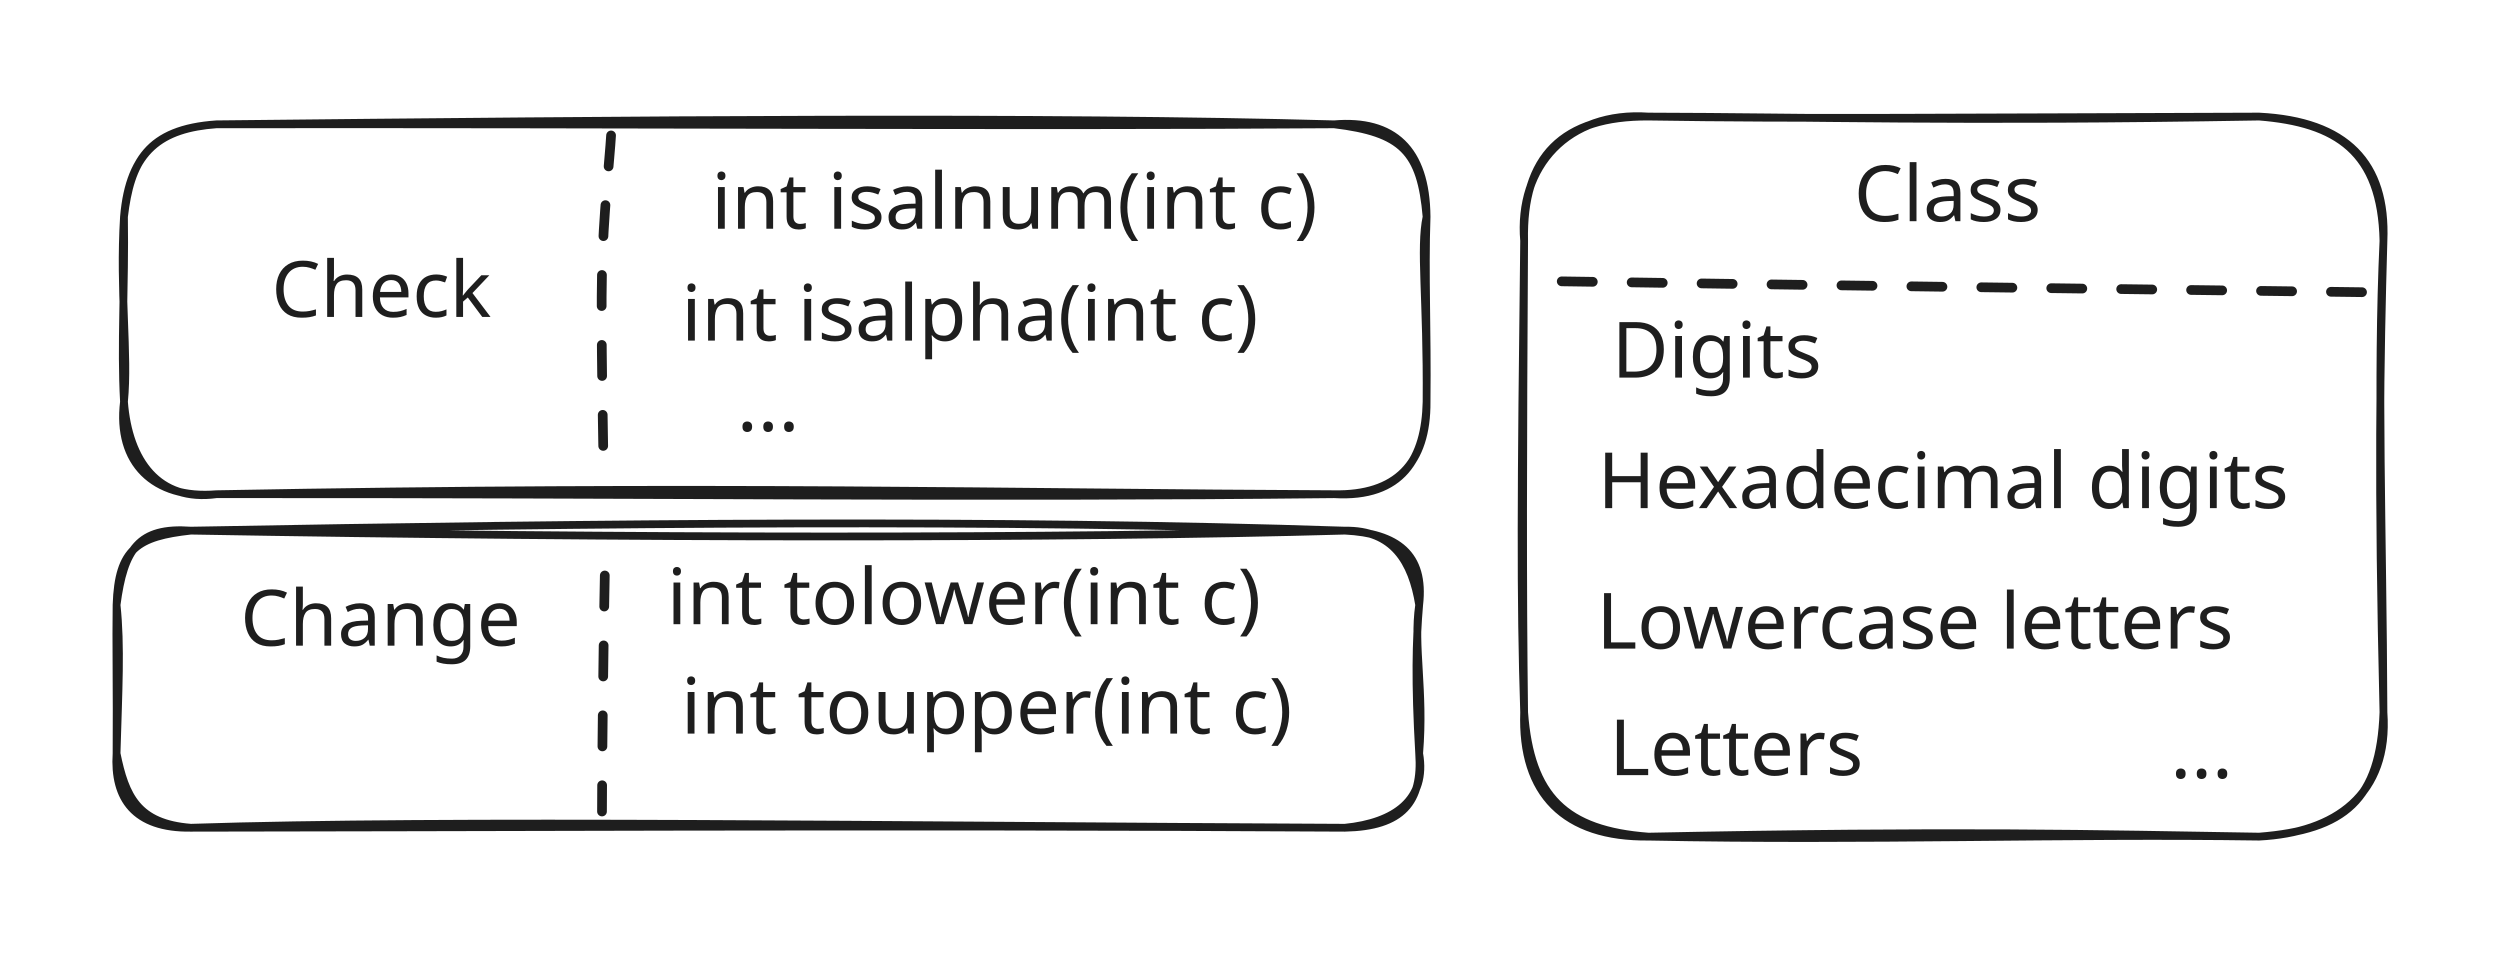
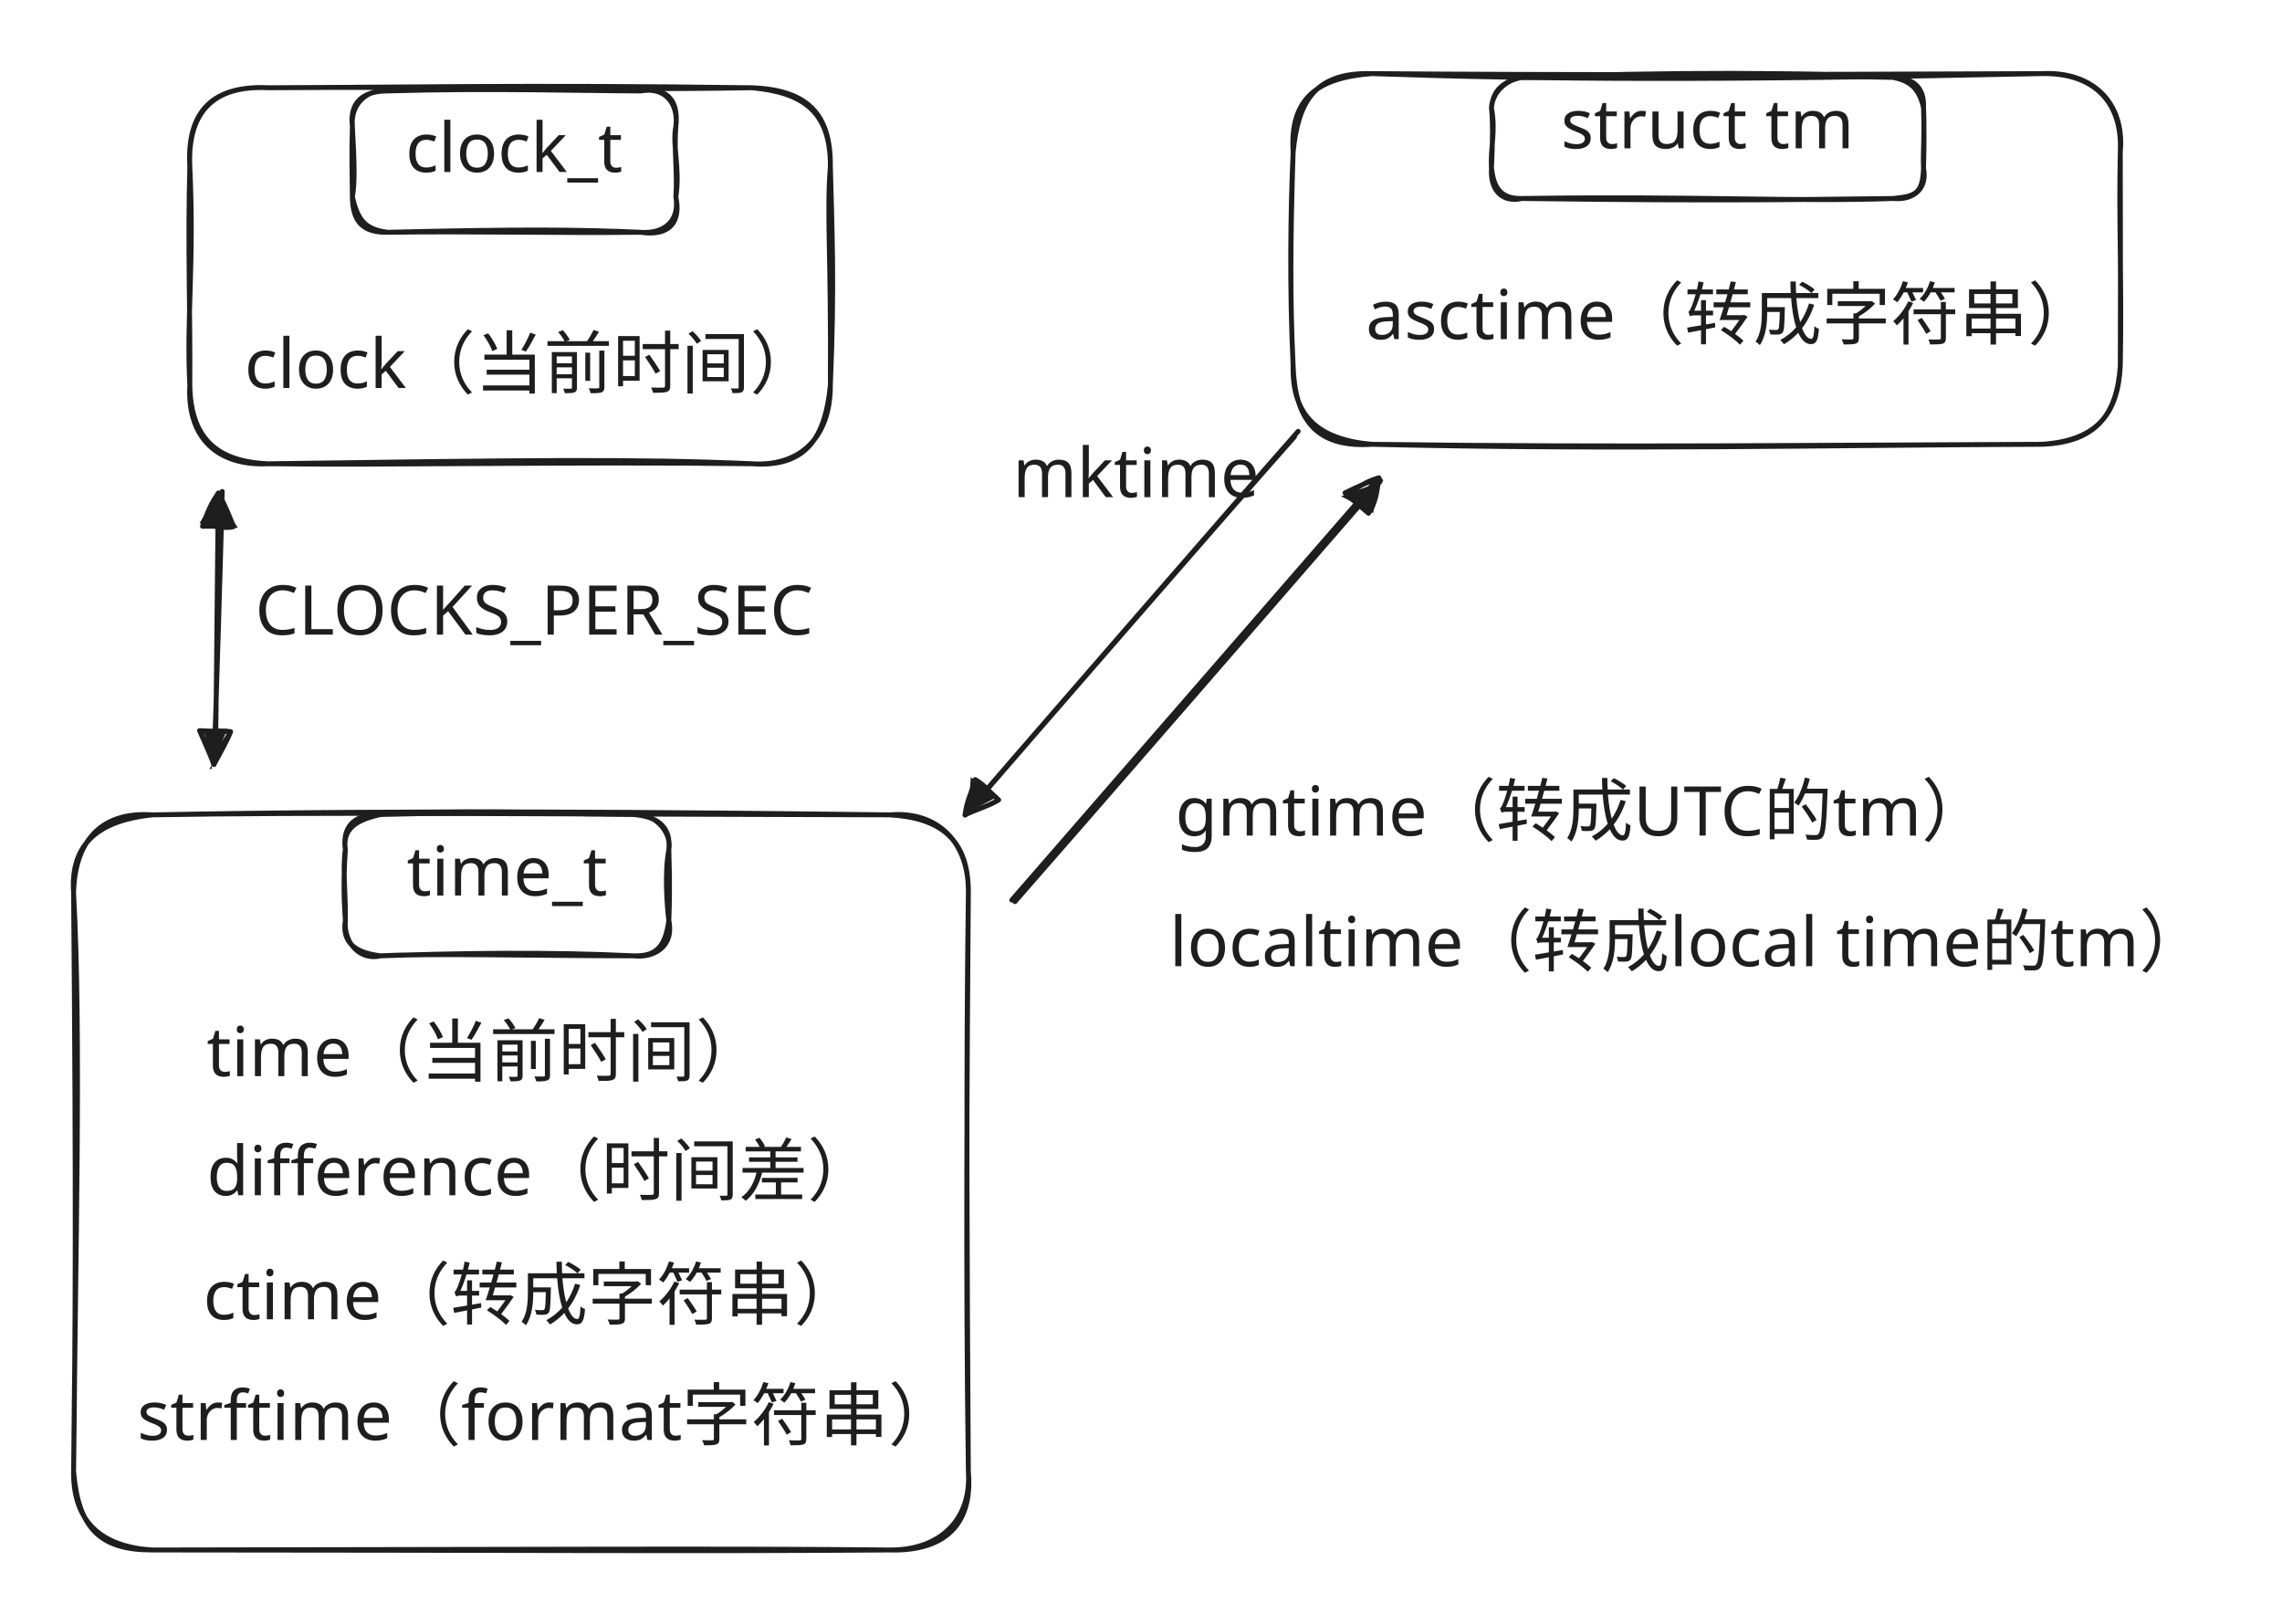
- <svg xmlns="http://www.w3.org/2000/svg" version="1.1" viewBox="0 0 643.442 245.326" width="1286.884" height="490.652">
+ <svg xmlns="http://www.w3.org/2000/svg" version="1.1" viewBox="0 0 930.142 661.717" width="1860.283" height="1323.434">
  
-   eyJ2ZXJzaW9uIjoiMSIsImVuY29kaW5nIjoiYnN0cmluZyIsImNvbXByZXNzZWQiOnRydWUsImVuY29kZWQiOiJ4nO2bbXPauFx1MDAxNsff51Nkct/cO7PRSkfP+y5cdTAwMGZtQzdJk0LTZO/dyThgwI2xiTEhYaff/Vx1MDAxZTtcdTAwMDRcdTAwMWJcdTAwMTNSaDCwcy+daUCSLVn6/3TOkeS/tra3d+LHrrvz2/aO+1B3fK9cdTAwMTE5g51fkvR7N+p5YYBZkP7uhf2onpZsx3G399uvvzrdLml58U1cdTAwMTjeknrYebrM9d2OXHUwMDFixD0s+G/8vb39V/p/rqLIrcdO0PLd9II0K6uLMVFMPVxyg7ReXHUwMDBiXFwrXHUwMDEwSo1cdTAwMGJ4vUOsLnZcdTAwMWKY23T8npvlJEk7fLdcdTAwMTacKD7sfL6tXHUwMDA2nY73WZ9dqKzWpuf71fjRT1vVXHUwMDBi8eGzvF5cdTAwMWOFt+5Xr1x1MDAxMbefeyCXPuuqKOy32oHbS56ejVPDrlP34sckjdJx6lNcdTAwMTf8tp2lPOAvIVxm4YJxZVx1MDAxNVx1MDAxOEtcdTAwMTXIcXZ6XHUwMDAzy1xitZZcdTAwMDGjlmtZaNZB6IdR0qx/MDf5lzXsxqnftrB1QWNcXCaOnKDXdVwiXHUwMDFjrKzcYPTAnEtcdTAwMDJcdTAwMTKboFSxqrbrtdpxMlx1MDAxZViEXG5BleZcdTAwMDZcZoNs4HpuOiTCSFx1MDAwMC5l9oRJXHUwMDEzupVGKo4/s3GInI5bSa5cYvq+n+/MoDHqzGdcdTAwMTFlMuKjlO/ZMybl3+Xkl9XQ7zacJ5kwXHLCWq1cdTAwMTWllI/zfS+4LVbvh/XbTFlbubqmXHUwMDE0XHUwMDFku1x1MDAwZvGLYqZqlpix5zTHwaYwt5rfPzabu2cnXHUwMDE3w6G8//r4bT/YdS/bm61maS2RiUiU1vi43EyIXHUwMDE5KFx1MDAxMCFcdTAwMTmXwlx1MDAxYSqUKVHPTFx1MDAwMeHcXHUwMDFhaSk1Olx1MDAwMWtazznURlx1MDAwMsaWXHUwMDFiqXh+XHUwMDE4f1rBXHUwMDEzXHUwMDE5XHUwMDBiSVVYnFx1MDAwZVx1MDAxNpBq1qowiKve8EluXHUwMDEzqe+djuc/Tlxma6ph7EYviLe9nuNcdTAwMDf9zj+T7/V/7UyU2fO9VqLtXHUwMDFk321Oij720ICMs+Owm+XWsU7HXHUwMDBi3Gi6j8LIa3mB49fmqFx1MDAxZp/dPXpcdTAwMWUuRnJcdTAwMDN24/TcJDdJNz/JqiymPrPKJFxuhkmlM/n+iFVHXrOTpnv6sXmyV4PIe6fvveams8qIYVJbfFoj8jN+yirH/sbpiikutVx1MDAwMGZMoWHLY1x1MDAxNVx1MDAwNFx1MDAxMCqtUVx1MDAxNMBcblx1MDAwYllcdTAwMTe8girCYrD1LDfFrFx1MDAwMVVJQUJerqWi+p/4XHUwMDE5lm7bWVx1MDAwYqyvt6BcXFxcTTF1jKswnHNqcn7Hj3Bcclvym2OBXHUwMDFhs3t49Pvh9d1+qzfYbFxcXHUwMDE1VYTivISSs2CVKZhWKYgwOvGXJWO6TFxcmVwigltrsFx1MDAxMlCTVb3Gq6TWWGX5XHUwMDEynMM38FxudiEv8G28XHUwMDEyQlaL50SFZdJoZ9tOZih2M1x1MDAwZfbcMMZf9mj1rHJcdTAwMWL6VPWr/Orsrnuxu9kwXG6jXGJCqCwzVkjOXG5RXHUwMDFigCQ4K2GoZFxylGs8JSdCWzSb9on7l1x1MDAwMrdpXHUwMDFhMcBDp1iv13Zcbi1EXq2lsnjQduu3q6WxUGWp1lx1MDAxMWZcdTAwMDOp0MxhWL5cdTAwMDCQrf6X44pXqzXPh/xDo1x1MDAxNT32zf7Rhlx1MDAwM6lcclx1MDAwMVxm9Fx1MDAwNNN2XCKwTC7n1Fx1MDAxMi1cck5KXHUwMDAwRqJjX1x1MDAxYY1KXHUwMDExNI1WXHUwMDE4XHUwMDA2NMHRzufKXG5cdFx1MDAwMGytllFcdTAwMTlYYdB50MZhdFeN42Sdy+Dx1aVN0LOhpEyjXHUwMDEyXHKb32Vt0U/sXHUwMDExXHUwMDE1/vHsuFx1MDAxM0WD4ZXunVc2XHUwMDFjSpG4ipwybpmiee5SI2klUVopiTeiVqtcdTAwMTKxnGd1U2NbNUNcZi08LW9cdTAwMTYxRaKxnYIuw2oufXlTXHUwMDFivoLlzVxchFVcXKvngNGAgvlXN1uVXHUwMDBmg27vw1x1MDAwN8nub1x1MDAxYvuVh7NP9f71ZutZXHUwMDFhQ6hcdTAwMDbUXHUwMDBmLcRYT1ZGXHUwMDEwQGlpy4XUlLPS5IwxXHUwMDFlwWqMsCA4U2K+xU0peOKXy7U6fZqKlS+YxNipXHUwMDAzN1rjgsmsXHUwMDE2lOpcdTAwMTLO3lhcdTAwMTNUXHUwMDFhKWiuwI9gvaydvqu8+3LaPn+4XHUwMDBleM1cdTAwMWZ+tm1/w2G1jOgnd69cdTAwMTCdcVx1MDAwZUSgzZHCXHUwMDE26Fk+qIag8TOcSVx1MDAwMZN+6WugSrRDVK3XXHUwMDFmxD9rXHUwMDAwtd/trlx1MDAxOdSXW1C+r2hmm1aJcyZ6XHUwMDFk82+DXHUwMDA3wePNYCh0//3dZzPo0LvL+3t3s2k11Fx1MDAxME0tolxuQrA8k+n1xlx1MDAxMoZcdTAwMTaVcsW1spJcdTAwMTfatURigVx1MDAxMaakUCpZUEZL/8JmXHUwMDA0M5JwkFpLJpQw+V3OXHUwMDExwVxccEs5qCVsIy7bUzTUmlxcWFqWp1xiM+XMuFDS6lx1MDAwNVwiXHUwMDFmqFxuL6hcdTAwMDZcdTAwMGZnR1x1MDAxNb0/hEuXN/b5hsvZclwi0UFcdTAwMTNW08RcdTAwMTWEXHQ5XHUwMDAzpVx1MDAwNCN+jH1cdTAwMTjjSahR3j645ITZxdZcdTAwMDYxbJVMXHUwMDE5u1Y/0WI4wVx1MDAxNlDp28zPge9ge1dqb1xuVZbrXHRCMTXbOtNKYGjO56exwmT36nGP1i/O2X37pEn3XHUwMDBmTlx1MDAwZTecxmQvXHUwMDFioyXNmUhX6ydpXHUwMDE0lCSBXHQ1VKrEXHUwMDFkLDZsiTQqXCK5xVhcdTAwMTlkYcXj1eXBpF1awFpcdTAwMGalXHUwMDE4NGg0L9dSgTxEWOJcdTAwMTVcdTAwMTNZrLNcXCR5MXWMpEV7gGHJXHUwMDAyh0881jq+OvtcdTAwMTiZeiU871S+mS9cdTAwMDfV4YYjXHSajHy5qc0zLVxi10xbqdKoyVx1MDAxNlx1MDAxYbXEnWytXGI6eYajKeZq/p1swVx1MDAwMV3yte6eXHUwMDE5inPI6nayj9xcdTAwMDen4da9juNvN9bA5mv1l8qpmLmIwpJcckxmUKNzc/r1yFRcdTAwMWHDuzDu6rv7h/7DbfPk09+AUy7g5XVcdTAwMTSWuLHUaEGBizJPJ+NkQFhcdTAwMDKqNOlKip7Lj8Vyxqr1XHUwMDFlOLFcdTAwMThcdOi8VEvF9DhZZayj6rdRhjHqdbWUvlJ9mZCCZsXUXGZShfZcdTAwMDU9vPn3JdrXp9HVw9ee+f1qr1+x11x1MDAxN1c3vcdccoeUU6IkXHUwMDA1qiWzU/4toplcdTAwMWNcdTAwMWNcdTAwMDOenIcuXHUwMDE1Uy2JxWhcdTAwMTPmjTRcdTAwMTlHonH0lrFO8lx1MDAwNksqYIVnwo7XXHUwMDAy5kpxlLaY+oyjQTti8TO/a1x1MDAxYqn46I/jbzV+NGzeXHUwMDFjyk+31D+52mxcdTAwMWEtYpAsVEpcZiWFXHUwMDE1uV2WZ1x1MDAxYbW1VFx1MDAwM6hcdIu6XHUwMDE5xzS5lUaZNbu2mq7wKMrf/5BmWuol51XPXHUwMDBlMlFcdTAwMTOCXHUwMDBitcCmgv7D3JzIffbu0lx1MDAxYty7XHUwMDE3tfu6XzNLJbHh9NrucvdcdTAwMDA1XHUwMDEwyfFZLVx1MDAxNdNnpplcdTAwMTXEcJS7oFx1MDAwNigvc1x1MDAxOZZiRIu2TlnO5cvHT4xcIpxqrnnxxaiRqVRcdTAwMDBcdTAwMTSS+eTtZE5vKcAo5SdcdTAwMGafYDebn1x1MDAwMrZcdTAwMTc7UbzvXHUwMDA1XHIvaFx1MDAxNS9xg8aMXHUwMDFj3+nFXHUwMDA3YafjoVFrnIVeXHUwMDEwXHUwMDE3S6T33YuicNB2nam+wDvPzOsmt8veZU0+2bftTF7pj/H3P395sfQuJSNcdTAwMTOQf68z+XCBUVx1MDAxNcVcdTAwMDE1Uqbj/aNboYBcdTAwMThcdTAwMTdMors0XHUwMDExaiWfgnSyW23l/y46e8Ds2cPQ9OjJXHUwMDAyK1RcdTAwMWbfh8OLdu2D2D2I1LG8XHUwMDFjVK+XvGhcXMbkwYjCxzRWK2G4LdhxqlxiQ8OqsOdcdTAwMTl6sLrQsGXOXHUwMDFkXGY0SHTyqZ7YK1x1MDAxYc9cdTAwMWRcbtDvNsZcYtC6XHUwMDEwiD/NXHUwMDFlXG69ciMxjt/AyUMpJlx1MDAxNtmP/Fx1MDAxZpo8Xlx1MDAxZffkMzXiS4Kew2suXHUwMDAzhpdcXC3gvDdk/KVx6tnP7uDTXHQ798PdwdfqhlPPKHBiXHUwMDEyf1kkb4FKk93m6bVITpLVYvSrXHUwMDE1dkiJR4dwflx1MDAwMXROhFx1MDAxNmrGiVWcniRcdTAwMDfAKT/dS5p25vFidHyYLeV9/DdibyV24f+xnyq9O3Pg09ypMZ9cdTAwMDX+1qiGXHUwMDFkp9utxtj540FEXHUwMDExeI1RmJQ9x86951x1MDAwZfZfXHUwMDE36dZotFx1MDAxM3LdVFx1MDAxNd+3vv9cdTAwMTc0zlx1MDAxNDAifQ==
+   eyJ2ZXJzaW9uIjoiMSIsImVuY29kaW5nIjoiYnN0cmluZyIsImNvbXByZXNzZWQiOnRydWUsImVuY29kZWQiOiJ4nOVcXEtvI8dcdTAwMTG+769cdTAwMTCU62rcXdVP3/RarV67K1Gv3cBcdTAwMTBG5JCcXHUwMDE1yeGSQ0mUsbdcdTAwMWPsQ4BcdTAwMDA5XHUwMDE4yFx1MDAwZsjJySFcYpJcdTAwMWPsf5O1k1P+QqopiVx1MDAxY45IaajlSDQsXHUwMDAzXqnnVdNdX31fVXfP18/m5ubjbjOY/3JuPrgo+rWw1PLP55+79rOg1Vx1MDAwZaNcdTAwMDZcdTAwMWSC3t/tqNMq9s6sxnGz/eVcdTAwMTdf+M2mV1x045MoOvWKUf3qsqBcdTAwMTbUg0bcplx1MDAxM39Lf8/Nfd37f+JBcXBcdTAwMTH3zu21XHUwMDBlXHUwMDFlw5GlW19Fjd4jLSrJODeyf0LYXqEnxUGJjpb9WjtcdTAwMThcdTAwMWNxTfPNdzu8tOBXWy8v7crGS9x+g1x1MDAxZD14ajms1VxucbfWM6hcdTAwMWTRe1x1MDAwZo6141Z0XHUwMDFhXHUwMDFjhqW4evPyifZxV7WiTqXaXGLa7sV5vzVq+sUw7ro2Nng7v1Hp3WPQckF/Kak9qZnQXHUwMDAyrFx1MDAxMJaL/lF3veTocdRcdTAwMWGZ5lx1MDAwMCjTdi1Htajl7Ppcclx1MDAwZtx/XHUwMDAzy0784mmFzGuU+ufELb/RbvotXHUwMDFhqMF55zdvjOApQKu1UpwjmP5cdTAwMTnVIKxUYzpcdTAwMDVcdTAwMDdcdTAwMDPRXHUwMDBlemNgySwlUGL/gHtkc73Uc4SvXHUwMDA2XHUwMDFk3/Lrwbq7otGp1ZK91yhd997QgVx1MDAxM3dgNeFTg1t1miX/ylx1MDAwMbhcdTAwMDbFwEjJXHK3/eO1sHGavl0tKp6O8Jly1IhcdTAwMGLhpVx1MDAxYpPE67rWXHUwMDE3fj2sdYfGtOe/1IlFd7P//fDNp1x1MDAxZv/46dvf//TdP/773d//98O380MnLtbCinPu+VpQXHUwMDFl9vo4JLz1XHUwMDBmx1FzcLRIXHUwMDBm9sNG0LrdUVErrIRccr+2l9VcYuqF4OXNuHFcdTAwMGZkwi/agTvqXlr2XHUwMDFhPz5cdTAwMWaN2FZQjK98dlx1MDAwNGxcdTAwMDFNuvVcdTAwMDa23CpmjVx1MDAxMGbQeffhXHUwMDE219Rit3y6cFBYv/jA3r+/XGbESnm2catcdTAwMTn3JCD5IFx1MDAwMFx1MDAwMSaFW0G4NVx1MDAxNLs0t5zTWTJl1/Rwy5F7Rmop0FxuiTwx0n3culxiYy1cdTAwMDfO7JAlwTWMXHUwMDE4XHUwMDFhJYDpz1x1MDAwN/GNXHUwMDBmXHK8XGKvWz6Ox3b/msHV43gj4TJhvGl1pVJdWFxmXHUwMDFi4e6muFx1MDAxNNvCzPfP+3j92zRcdTAwMDPHnWhcdTAwMTnHb1x1MDAwMHxcdTAwMWNQUEgtXHUwMDA0SJ1cdTAwMTkno196tnHCpaeUklxcWy24NDiMXHUwMDEzkFx1MDAxZd1DI1xiaXjSe6eOXHUwMDEzhsSzLjZcdTAwMTHLXHUwMDAyN3pcdTAwMDRQblx1MDAxM1x1MDAxYyo61Vx1MDAxMIZ/ZVx1MDAwNHdcdTAwMWOPIbRcIlx1MDAxOVx1MDAxY7TuoLR6WColKWOY1e6L9COJLmlM7sQmmE239omNJJqGpNq5XHUwMDBmr5E5LMl3K3BcYtv6td3YrW1cdTAwMWactGdcdTAwMWKvylx1MDAxYY/QKpklr0twQrfHeXTMgpbUXHUwMDA3inGbn1x1MDAxYf1sVlx1MDAxM5ZcdTAwMTE7XHUwMDBi+ctcIjVVXitcdTAwMWa+qNfwfVXxpc1cdTAwMGVU917pyUhNWWlFXHUwMDEyLnmQXHUwMDFh2rEgkeQ8yNRcdTAwMDSkNvqlZ1x1MDAxYSSaa09cdTAwMTGjUIdcdTAwMDNcdTAwMDemUjDh1rNcdTAwMTaQXHUwMDBiZsBYkVx1MDAxZkwsepbGQjqCZWiZysJpXHUwMDE0xlx1MDAwNKFGw5OS2qR++nmkXHUwMDE2h/UgN067J8qnOS1tyzQobVx1MDAxY1DJMcZcdTAwMDFVoVKgJlx1MDAwMWpjXHUwMDFidjfL0dKxNJ36Slx1MDAxOTu1enlltoGqXHUwMDE08YhRICVYXHUwMDE0XFxccp7srleUpSlpmSM0YaxVKbumWF1RlFx1MDAwZlprXHUwMDE5cVx1MDAxMmaTnlxcKqDUzCak31x1MDAxM8DUalx1MDAwNjrpqrnCdHnr9fJm4fjN6u5xYXX5cWsq456dJzyFxXRrX2xcdTAwMDJHIzRpm8z4XFx777fPS1x1MDAwN7ZcdTAwMWJV1kW12LCHO3J9xvEpwGPWXHUwMDEwY1rGONpB5/aIlPhNMWJcbjA8WZ+YOjpcdTAwMDGIsLnVaDQ9jfRmXHUwMDE2gFx1MDAxMvMrXCJ4fFqAPj6PPnXx8z5cdTAwMWLyXHUwMDA0rExIvVx1MDAxNGC10oaGQ2WfrSisXHUwMDFmXHUwMDFjdoorqr5/flx1MDAxOVx1MDAxZS/o8PT121x1MDAxOa/mOLxyaUlsglE4LHtN71x1MDAxOFx1MDAwMVx1MDAxNZExlDzHuVxuLTycjE1cclxi5So5v1x1MDAxZaiWwnI5oP4rOrBcXMHk0z//+uhozWBG7jVcdTAwMWRC5jjUXG4mXHUwMDE0+YaYIF3FnVx1MDAwZmdHXHUwMDBinVx1MDAxN7Zx2I3L+1x1MDAwN740L2ZcdTAwMWK1nCvpXHUwMDE5jkSzlLkyUsJDwKU01Vx1MDAwM1xuX0IgVyQ5tUhZNsW6jlZcdTAwMWVnhiS5XHUwMDFlXYJcdTAwMTXWQ1I9rJfNgmSJTrqWxU5cdTAwMTDQbcQvq7JzcXKxu/Hu/amp+mdcdTAwMWbOdvza9pn4MFFlh7SGNSpcdJo8Kjs6gb5cdTAwMTRUXGZS17Nk6ec+qIx+6Vx1MDAxOYeKkVx1MDAxZUGB/tHAJOep+VxuLj0hyVx1MDAwM4UjOsonc4RcbiqP9KiVQnNuuchW3FGcaeRMys9Hx4OJbmJP/Tyio47vXHUwMDE047m4nlN5556Anya8XHUwMDEx5uRa4Vx1MDAxMWNcdTAwMTUpMMtBk1x1MDAxZmWfiN86bNbRXHUwMDE2LleKXHUwMDA1uFCvlo7ipv96tlx1MDAxMWs184i0hFJcdTAwMWNJfqZqsVJqT1x1MDAwMTCFXHUwMDA2nFxctCm7podXQ3CVnCRcdTAwMWWQ1HPFmyxw5YZcIowmXHUwMDAyfspaLFx0eaVcdTAwMWZvgrF+6jK4x1Wh6WfmWtQxYydHiDJcdTAwMTh5iMLsiFxctax+0bZLm+/aXHUwMDFiVVWvv+y26suzjUi3XHUwMDFhxpNcdTAwMWFJxkmujVx1MDAxNlx1MDAwMy7ocahFXHUwMDBm6C5cdTAwMTYtuZ87nl+iaI1nQVt9hchMmVwikFpm2lx1MDAxYXjKRW2PTKF+u3hdVfnPj9//9M1cdTAwMWY+/eW7n7//87//9bdHT1x1MDAxN7NZkid8UYl0a7/EQ76Ekons6N3k+3t12906uyxcdTAwMTVcdTAwMGWgXHUwMDFhvmhcdTAwMWPuLc02epUgPlx1MDAxNZxyYsUt6kTq3CvyWCC2taSQraEkzeRYlKWclVEqqFGhq/9mmzRcdTAwMDFtXHUwMDA0pyTlXHSx+8h1nllB7lPj9o7SLHlcdTAwMDUw5tatZFx1MDAwNu7Fvl84iY5ebpjjs6O3tXZcYq+Oj2ZcdTAwMWK45PbKsyRxiXS1YZBKXckrPUmo5Uq4pT05si5cdTAwMDLzjFtKLtTw2py7gMvATb9MY1x1MDAxMerDSVdcdTAwMDGXjzfZWalcdTAwMGYhZn9v+ec//S6uPzpws9iRK3Bx7Fx1MDAxYVx1MDAwNa5Q0dhYkX1S5Xj5oPt+s/Lqw6W/c7y8crp3UVirzjxwSS8rlJLIXHUwMDAzYLg4q4XxSL5Saskl6ViV36yKXHUwMDAw9ITmXHUwMDE2KFXOzLfGMNQo9JOK5cfFLd3Lr1xyQabXMueanlx1MDAwNsGTWZSreE6sXHRNrzdiXHUwMDEyhLVcdTAwMTNwcK245e92zy9Xw3CtuL1mwH+3fDDbUHYrilxmZ1x1MDAxY0k6c5Xcuuaut8KtRlwitPfqXHUwMDAwlFx1MDAxZOdHwcKJZzRGgNaZJ0lJMiBKrcVTollz6p9HrVx1MDAxZZevoVOOWnU/fjpcdTAwMDWd0ZTcp0u5XHUwMDE4m1x1MDAwMXNlXFyFU8nshHy0tLbTWCxcdTAwMWOsb5XP1enG+WrdxzczjmKUXHUwMDFlKERKcbW0JlE0vppcdTAwMDNcdTAwMDJPXHUwMDE4KyxJVqZYjnu7QHGPXHUwMDE5a1x1MDAwMSghXHUwMDE3XFyP2JPJJZJcdTAwMDdcdTAwMTBpXHUwMDBiyUhcdTAwMWRouDVhSrKCI5NqXG5cdTAwMTXmKc6XXvlcdTAwMDZsmLDcLkYr22/PNuq7UIVcdTAwMTfHYnj69MZj/VYrOp9sKbxcdTAwMDE5USB5OGJcdTAwMDSM31xyyYxQXGJcdTAwMTRVMyNm/e3K0kVJ10B3lmxcdTAwMDFZq7tcdTAwMThcdTAwMDezjVx1MDAxOGm0Zyy6xehuuS1cZlx1MDAxN43cvlx1MDAxMYNcdTAwMDYpJ2WS3DG/dbaohEeJLlx1MDAxOYxK9VZ23IZcZljrOdhcdTAwMTLbUephpE0jhoBmXFz12kxhXHUwMDEydZYg8/yu+4bNs/P2ltxfXHUwMDEwb7uG29be+pu9zSncXHUwMDE3KouXer9ZaoiD1c3t6Git7b85n1x1MDAxNsSJh0BMovxcdTAwMWZcdTAwMGVxycfPs1xuq6Qrq2RGeKW2fcJ3lkSHiPzt8VatXHUwMDEzXHUwMDA1nVx1MDAxOVe2Lo55VoN2+/1Zcl/B1Vx1MDAxMlwi5Wkw1rgl6yaxyXPqXHUwMDAwR+1xKZjbwyllcn9Xglx1MDAxMok1NcVcdTAwMWNcdTAwMWFcdTAwMTIupLC3s1bOlDCUac8kJ/5yXHUwMDAwc/X8UVxuUo6dXHUwMDAyRdabXFyw2Vx1MDAwNeTdXHUwMDExbybBQt7lceaWrynNXHUwMDA0M6k1XHRaeVZcdTAwMTnFaFCoI1R+cyjoMWSkY4VcIiXEOFx1MDAxZvVVXHUwMDBmykQ9KbRCQ9ZyhVx08d/fiUJcdTAwMTeS1s1nMyXcXHUwMDBml7s3qFx1MDAwMD5o7UI79lvxUtgohY3KsGHXXHUwMDFms1nPkL64l46KXHUwMDFkZyXzXGYlRyQ5qbdJhydWXHUwMDAxuP7ym72445GU50ZRXHUwMDA2JYhktb717kGjdL9Nd1x1MDAwYsSETVx1MDAwYozUkNKclI42jFx1MDAwNM1AXHUwMDBm9Y1cdTAwMDLw0C2QXHUwMDAxlG5cdTAwMDEoXHUwMDE5f8uomt+Ol6N6PYyp799EYSNO93GvM1x1MDAxN104qFx1MDAwNn7pyi/DXHUwMDE0l9Kr3XNG0916OEBcdTAwMGV+m1x1MDAxYmCs90f/96+ejzx7Ybzzu5/bbj+44bPkv1x1MDAxM1x1MDAwN787smckr6X4xyb44sOdsmwmg1x1MDAxZilcdTAwMDXtNvW4L1u4j5/Y4XkoeZ2xMk2qXHRcdTAwMDXPTytwXHUwMDE0nkBlKUd2XHUwMDFmfUAzYklcdTAwMTZpXHSPgChA92KJXHUwMDE49X1cdTAwMTRDpInJat3MRD+FXHUwMDEyzIMq36noN3TJdGNcdTAwMTDzOOGLMkNcdTAwMWFcYupmXHQsgcObwOiRaLSKkjFBYUhcbjONXHUwMDEwlH6nR1xyPuN9z/3c9rppXHUwMDA1n8RCwlufZVx1MDAwMvohe7JcdTAwMDefu6XoTFx1MDAwNlx1MDAxZquJY5EpbTkpL1x1MDAxON7vq1x1MDAwNXpudYhbTI1cdTAwMDbyXFy8TVx1MDAwMlCCdCNcdTAwMGZMXHUwMDFhOaL8zslSSS6iXGadQqlTYpvtzdfV3D5cdJlcXJo5O4Fn0jxiUtk1QXhBcEBcdTAwMTNaa2vZ4Es9g+BiPEpcdTAwMDRpwFxyOT8yXCKeh6muu5P2IZNAkKigWMYo1YFcdTAwMDTFXHJsXHUwMDEyXHUwMDFlU+RcdTAwMThcdTAwMWMtsTrp66mIrqeMeGM93v0s3Hb2cVx1MDAwMe/Z9Vx1MDAxM+b9ZrNcdTAwMTCT1/VHhLw/LF3P71xm3nT+LFxmzpfuhuez6351XHUwMDExK+jB4eOzj/9cdTAwMDf1IVx1MDAxOIUifQ==
  <defs>
    <style class="style-fonts">
      @font-face {
        font-family: "Virgil";
        src: url("https://unpkg.com/@excalidraw/excalidraw@undefined/dist/excalidraw-assets/Virgil.woff2");
      }
      @font-face {
        font-family: "Cascadia";
        src: url("https://unpkg.com/@excalidraw/excalidraw@undefined/dist/excalidraw-assets/Cascadia.woff2");
      }
      @font-face {
        font-family: "Assistant";
        src: url("https://unpkg.com/@excalidraw/excalidraw@undefined/dist/excalidraw-assets/Assistant-Regular.woff2");
      }
    </style>
  </defs>
-   <rect x="0" y="0" width="643.442" height="245.326" fill="transparent" />
-   <g stroke-linecap="round" transform="translate(31.90836 31.99602) rotate(0 167.6281 47.6022)">
-     <path d="M23.8 0 C128.27 -0.14, 234.03 0.57, 311.46 0 M23.8 0 C131.03 -1.16, 238.19 -2.02, 311.46 0 M311.46 0 C326.64 -1.28, 335.12 6.31, 335.26 23.8 M311.46 0 C328.94 2.12, 333.81 6.94, 335.26 23.8 M335.26 23.8 C333.52 31.98, 335.47 44.61, 335.26 71.4 M335.26 23.8 C334.74 38.79, 335.47 52.81, 335.26 71.4 M335.26 71.4 C335.39 87.31, 327.41 95.52, 311.46 95.2 M335.26 71.4 C334.95 85.83, 329.01 96.25, 311.46 95.2 M311.46 95.2 C230.88 94.9, 149.35 92.82, 23.8 95.2 M311.46 95.2 C220.87 96.21, 130.02 95.08, 23.8 95.2 M23.8 95.2 C7.61 96.55, -1.92 87.07, 0 71.4 M23.8 95.2 C8.96 97.24, 1.17 86.74, 0 71.4 M0 71.4 C1.21 59.27, -1.18 42.98, 0 23.8 M0 71.4 C-0.81 56.65, 0.27 41.86, 0 23.8 M0 23.8 C1.67 9.79, 6 1.22, 23.8 0 M0 23.8 C1.46 6.62, 9.68 1.03, 23.8 0" stroke="#1e1e1e" stroke-width="2" fill="none" />
+   <rect x="0" y="0" width="930.142" height="661.717" fill="transparent" />
+   <g transform="translate(99.67653 136.4087) rotate(0 116.312 17.5)">
+     <text x="0" y="0" font-family="Virgil, Segoe UI Emoji" font-size="28px" fill="#1e1e1e" text-anchor="start" style="white-space: pre;" direction="ltr" dominant-baseline="text-before-edge">clock（当前时间）</text>
  </g>
-   <g transform="translate(183.0874 43.34825) rotate(0 81.16993 12.5)">
-     <text x="0" y="0" font-family="Virgil, Segoe UI Emoji" font-size="20px" fill="#1e1e1e" text-anchor="start" style="white-space: pre;" direction="ltr" dominant-baseline="text-before-edge">int isalnum(int c)</text>
+   <g stroke-linecap="round" transform="translate(143.6298 37.07219) rotate(0 65.92877 28.79956)">
+     <path d="M14.4 0 C42.77 -2.12, 70.65 -0.93, 117.46 0 M14.4 0 C54.88 -1.24, 95.56 -0.03, 117.46 0 M117.46 0 C128.15 -1.98, 132.98 6.06, 131.86 14.4 M117.46 0 C127.28 -1.48, 133.13 2.69, 131.86 14.4 M131.86 14.4 C130.28 22.11, 133.66 31.14, 131.86 43.2 M131.86 14.4 C131.03 23.89, 132.52 33.06, 131.86 43.2 M131.86 43.2 C133.49 52.85, 127.16 58.36, 117.46 57.6 M131.86 43.2 C134.01 53.55, 129.19 59.36, 117.46 57.6 M117.46 57.6 C84.56 57.97, 46.46 57.12, 14.4 57.6 M117.46 57.6 C92.49 56.49, 68.49 56.27, 14.4 57.6 M14.4 57.6 C3.82 57.8, 0.12 52.85, 0 43.2 M14.4 57.6 C4.7 56.42, 2.1 52.05, 0 43.2 M0 43.2 C1 37.85, 0.88 29.7, 0 14.4 M0 43.2 C-0.05 35.36, -0.4 27.15, 0 14.4 M0 14.4 C-1.2 5.06, 3.83 -0.02, 14.4 0 M0 14.4 C-0.85 4.53, 6.95 -0.99, 14.4 0" stroke="#1e1e1e" stroke-width="2" fill="none" />
  </g>
-   <g transform="translate(175.3828 72.14491) rotate(0 121.0299 12.5)">
-     <text x="0" y="0" font-family="Virgil, Segoe UI Emoji" font-size="20px" fill="#1e1e1e" text-anchor="start" style="white-space: pre;" direction="ltr" dominant-baseline="text-before-edge">	int isalpha(int c)</text>
+   <g transform="translate(157.7726 48.37175) rotate(0 51.78598 17.5)">
+     <text x="51.786" y="0" font-family="Virgil, Segoe UI Emoji" font-size="28px" fill="#1e1e1e" text-anchor="middle" style="white-space: pre;" direction="ltr" dominant-baseline="text-before-edge">clock_t</text>
  </g>
-   <g transform="translate(189.656 95.38466) rotate(0 8.219994 12.5)">
-     <text x="0" y="0" font-family="Virgil, Segoe UI Emoji" font-size="20px" fill="#1e1e1e" text-anchor="start" style="white-space: pre;" direction="ltr" dominant-baseline="text-before-edge">...</text>
+   <g stroke-linecap="round" transform="translate(140.7576 331.9638) rotate(0 65.92877 28.79956)">
+     <path d="M14.4 0 C56.63 -1.2, 95.95 -0.24, 117.46 0 M14.4 0 C45.11 -1.81, 77.25 -0.99, 117.46 0 M117.46 0 C126.06 0.76, 132.94 4.05, 131.86 14.4 M117.46 0 C124.76 -1.19, 133.3 6.38, 131.86 14.4 M131.86 14.4 C129.99 23.97, 131.24 38.65, 131.86 43.2 M131.86 14.4 C131.97 21.28, 132.44 27.9, 131.86 43.2 M131.86 43.2 C130.35 54.51, 126.23 57.83, 117.46 57.6 M131.86 43.2 C134.14 54.3, 125.17 58.58, 117.46 57.6 M117.46 57.6 C83.02 55.93, 46.48 56.49, 14.4 57.6 M117.46 57.6 C77.32 57.58, 35.08 56.52, 14.4 57.6 M14.4 57.6 C4.36 56.37, -1.46 52.51, 0 43.2 M14.4 57.6 C6.14 59.63, -0.71 52.51, 0 43.2 M0 43.2 C-0.09 39.25, -1.16 32.7, 0 14.4 M0 43.2 C0.26 33.24, -1.2 22.08, 0 14.4 M0 14.4 C-1.58 3.18, 5.68 -0.2, 14.4 0 M0 14.4 C-1.23 5.87, 4.31 2.23, 14.4 0" stroke="#1e1e1e" stroke-width="2" fill="none" />
  </g>
-   <g transform="translate(69.86368 66.0453) rotate(0 26.73997 12.5)">
-     <text x="0" y="0" font-family="Virgil, Segoe UI Emoji" font-size="20px" fill="#1e1e1e" text-anchor="start" style="white-space: pre;" direction="ltr" dominant-baseline="text-before-edge">Check</text>
+   <g transform="translate(159.7164 343.2633) rotate(0 46.96998 17.5)">
+     <text x="46.97" y="0" font-family="Virgil, Segoe UI Emoji" font-size="28px" fill="#1e1e1e" text-anchor="middle" style="white-space: pre;" direction="ltr" dominant-baseline="text-before-edge">time_t</text>
  </g>
-   <g transform="translate(61.85483 150.6551) rotate(0 33.19997 12.5)">
-     <text x="0" y="0" font-family="Virgil, Segoe UI Emoji" font-size="20px" fill="#1e1e1e" text-anchor="start" style="white-space: pre;" direction="ltr" dominant-baseline="text-before-edge">Change</text>
+   <g transform="translate(103.9923 236.9301) rotate(0 131.95 17.5)">
+     <text x="0" y="0" font-family="Virgil, Segoe UI Emoji" font-size="28px" fill="#1e1e1e" text-anchor="start" style="white-space: pre;" direction="ltr" dominant-baseline="text-before-edge">CLOCKS_PER_SEC</text>
  </g>
-   <g stroke-linecap="round" transform="translate(30 136.5735) rotate(0 167.6281 38.23561)">
-     <path d="M19.12 0 C125.17 -1.95, 227.73 -2.96, 316.14 0 M19.12 0 C131.46 1.97, 244.22 2.04, 316.14 0 M316.14 0 C328.49 -0.21, 333.44 7.91, 335.26 19.12 M316.14 0 C329.6 0.67, 336.78 6.07, 335.26 19.12 M335.26 19.12 C333.71 29.82, 336.6 41, 335.26 57.35 M335.26 19.12 C334.48 28.26, 334.19 38.72, 335.26 57.35 M335.26 57.35 C336.18 69.89, 330.87 76.18, 316.14 76.47 M335.26 57.35 C337.33 69.18, 329.01 75.19, 316.14 76.47 M316.14 76.47 C200.34 75.97, 83.85 74.33, 19.12 76.47 M316.14 76.47 C197.29 75.78, 79.26 76.46, 19.12 76.47 M19.12 76.47 C4.63 76.68, -0.76 68.93, 0 57.35 M19.12 76.47 C5.38 75.39, 2.24 68.36, 0 57.35 M0 57.35 C0.46 41.21, 1.13 29.65, 0 19.12 M0 57.35 C0.12 42.08, -0.15 27.63, 0 19.12 M0 19.12 C0.46 4.61, 5.43 1.52, 19.12 0 M0 19.12 C1.91 4.77, 5.63 -0.97, 19.12 0" stroke="#1e1e1e" stroke-width="2" fill="none" />
+   <g transform="translate(84.20478 416.878) rotate(0 111.496 17.5)">
+     <text x="0" y="0" font-family="Virgil, Segoe UI Emoji" font-size="28px" fill="#1e1e1e" text-anchor="start" style="white-space: pre;" direction="ltr" dominant-baseline="text-before-edge">time（当前时间）</text>
  </g>
-   <g transform="translate(171.6399 145.1345) rotate(0 122.7899 12.5)">
-     <text x="0" y="0" font-family="Virgil, Segoe UI Emoji" font-size="20px" fill="#1e1e1e" text-anchor="start" style="white-space: pre;" direction="ltr" dominant-baseline="text-before-edge">	int tolower(int c)</text>
+   <g transform="translate(84.26556 465.4222) rotate(0 137.2 17.5)">
+     <text x="0" y="0" font-family="Virgil, Segoe UI Emoji" font-size="28px" fill="#1e1e1e" text-anchor="start" style="white-space: pre;" direction="ltr" dominant-baseline="text-before-edge">difference（时间差）</text>
  </g>
-   <g transform="translate(175.2955 173.297) rotate(0 124.0699 12.5)">
-     <text x="0" y="0" font-family="Virgil, Segoe UI Emoji" font-size="20px" fill="#1e1e1e" text-anchor="start" style="white-space: pre;" direction="ltr" dominant-baseline="text-before-edge">	int toupper(int c)</text>
+   <g stroke-linecap="round" transform="translate(607.9198 31.54776) rotate(0 88.05444 24.67395)">
+     <path d="M12.34 0 C46.7 -0.33, 86.38 -1.76, 163.77 0 M12.34 0 C70.97 -2.33, 130.86 -2.07, 163.77 0 M163.77 0 C170.97 0.18, 176.59 3.3, 176.11 12.34 M163.77 0 C170.07 1.39, 174.14 3.76, 176.11 12.34 M176.11 12.34 C176.3 20.23, 176.46 25.38, 176.11 37.01 M176.11 12.34 C176.64 22.15, 175.78 30.77, 176.11 37.01 M176.11 37.01 C177.85 45.78, 171.41 50.17, 163.77 49.35 M176.11 37.01 C175.75 47.5, 172.78 48.42, 163.77 49.35 M163.77 49.35 C124.58 50.78, 85.22 48.29, 12.34 49.35 M163.77 49.35 C130.4 49.67, 97.52 50.5, 12.34 49.35 M12.34 49.35 C3.36 49.49, 0.96 44.55, 0 37.01 M12.34 49.35 C5.71 50.95, -0.63 47.4, 0 37.01 M0 37.01 C-0.49 27.84, 1.82 22.69, 0 12.34 M0 37.01 C0.46 27.29, 0.64 18.51, 0 12.34 M0 12.34 C0.61 5.18, 4.87 1.59, 12.34 0 M0 12.34 C0.5 5.7, 6.11 0.99, 12.34 0" stroke="#1e1e1e" stroke-width="2" fill="none" />
  </g>
-   <g stroke-linecap="round" transform="translate(392.2766 30) rotate(0 110.5827 92.66289)">
-     <path d="M32 0 C72.33 0.08, 111.36 1.34, 189.17 0 M32 0 C70.85 0.62, 110.75 0.22, 189.17 0 M189.17 0 C209.04 1.59, 220.69 8.9, 221.17 32 M189.17 0 C211.62 1.14, 222.01 11.92, 221.17 32 M221.17 32 C219.48 68.45, 220.99 105.99, 221.17 153.33 M221.17 32 C220.31 62.4, 219.74 94.09, 221.17 153.33 M221.17 153.33 C220.34 175.93, 211.29 183.58, 189.17 185.33 M221.17 153.33 C222.67 174.48, 208.83 184.33, 189.17 185.33 M189.17 185.33 C147.77 184.66, 111.07 183.72, 32 185.33 M189.17 185.33 C139.18 184.59, 88.72 186.44, 32 185.33 M32 185.33 C10.61 183.72, 1.61 175.01, 0 153.33 M32 185.33 C10.42 185.57, -0.74 174.39, 0 153.33 M0 153.33 C-0.4 120.88, -0.32 86.86, 0 32 M0 153.33 C-0.96 123.94, -0.77 96.83, 0 32 M0 32 C-0.47 10.22, 9.89 -0.11, 32 0 M0 32 C-1.66 12.76, 11.37 -1.44, 32 0" stroke="#1e1e1e" stroke-width="2" fill="none" />
+   <g transform="translate(627.7802 38.72171) rotate(0 68.19398 17.5)">
+     <text x="68.194" y="0" font-family="Virgil, Segoe UI Emoji" font-size="28px" fill="#1e1e1e" text-anchor="middle" style="white-space: pre;" direction="ltr" dominant-baseline="text-before-edge">struct tm</text>
  </g>
-   <g transform="translate(477.1654 41.41966) rotate(0 26.59998 12.5)">
-     <text x="0" y="0" font-family="Virgil, Segoe UI Emoji" font-size="20px" fill="#1e1e1e" text-anchor="start" style="white-space: pre;" direction="ltr" dominant-baseline="text-before-edge">Class</text>
+   <g transform="translate(412.8095 180.8931) rotate(0 43.17598 17.5)">
+     <text x="0" y="0" font-family="Virgil, Segoe UI Emoji" font-size="28px" fill="#1e1e1e" text-anchor="start" style="white-space: pre;" direction="ltr" dominant-baseline="text-before-edge">mktime</text>
  </g>
-   <g transform="translate(414.852 81.6739) rotate(0 28.26997 12.5)">
-     <text x="0" y="0" font-family="Virgil, Segoe UI Emoji" font-size="20px" fill="#1e1e1e" text-anchor="start" style="white-space: pre;" direction="ltr" dominant-baseline="text-before-edge">Digits</text>
+   <g transform="translate(556.6799 116.4811) rotate(0 149.464 17.5)">
+     <text x="0" y="0" font-family="Virgil, Segoe UI Emoji" font-size="28px" fill="#1e1e1e" text-anchor="start" style="white-space: pre;" direction="ltr" dominant-baseline="text-before-edge">asctime（转成字符串）</text>
  </g>
-   <g transform="translate(411.2047 115.2687) rotate(0 88.42992 12.5)">
-     <text x="0" y="0" font-family="Virgil, Segoe UI Emoji" font-size="20px" fill="#1e1e1e" text-anchor="start" style="white-space: pre;" direction="ltr" dominant-baseline="text-before-edge">Hexadecimal digits</text>
+   <g transform="translate(82.8473 515.9807) rotate(0 132.524 17.5)">
+     <text x="0" y="0" font-family="Virgil, Segoe UI Emoji" font-size="28px" fill="#1e1e1e" text-anchor="start" style="white-space: pre;" direction="ltr" dominant-baseline="text-before-edge">ctime（转成字符串）</text>
  </g>
-   <g transform="translate(410.9093 151.4178) rotate(0 89.57992 12.5)">
-     <text x="0" y="0" font-family="Virgil, Segoe UI Emoji" font-size="20px" fill="#1e1e1e" text-anchor="start" style="white-space: pre;" direction="ltr" dominant-baseline="text-before-edge">Lowercase letters</text>
+   <g transform="translate(479.041 318.8208) rotate(0 160.412 17.5)">
+     <text x="0" y="0" font-family="Virgil, Segoe UI Emoji" font-size="28px" fill="#1e1e1e" text-anchor="start" style="white-space: pre;" direction="ltr" dominant-baseline="text-before-edge">gmtime（转成UTC的tm）</text>
  </g>
-   <g transform="translate(414.2172 183.9861) rotate(0 37.95996 12.5)">
-     <text x="0" y="0" font-family="Virgil, Segoe UI Emoji" font-size="20px" fill="#1e1e1e" text-anchor="start" style="white-space: pre;" direction="ltr" dominant-baseline="text-before-edge">Letters</text>
+   <g transform="translate(476.6696 372.0564) rotate(0 211.736 17.5)">
+     <text x="0" y="0" font-family="Virgil, Segoe UI Emoji" font-size="28px" fill="#1e1e1e" text-anchor="start" style="white-space: pre;" direction="ltr" dominant-baseline="text-before-edge">localtime（转成local time的tm）</text>
  </g>
-   <g transform="translate(558.6033 184.696) rotate(0 8.219994 12.5)">
-     <text x="0" y="0" font-family="Virgil, Segoe UI Emoji" font-size="20px" fill="#1e1e1e" text-anchor="start" style="white-space: pre;" direction="ltr" dominant-baseline="text-before-edge">...</text>
+   <g transform="translate(55.91619 565.1514) rotate(0 172.5219 17.5)">
+     <text x="0" y="0" font-family="Virgil, Segoe UI Emoji" font-size="28px" fill="#1e1e1e" text-anchor="start" style="white-space: pre;" direction="ltr" dominant-baseline="text-before-edge">strftime（format字符串）</text>
+   </g>
+   <g stroke-linecap="round" transform="translate(77.36946 35.76051) rotate(0 130.545 76.62596)">
+     <path d="M32 0 C96.26 -0.63, 159.47 1.19, 229.09 0 M32 0 C83.13 -0.11, 135.5 -1.24, 229.09 0 M229.09 0 C251.7 0.87, 261.29 10.55, 261.09 32 M229.09 0 C249.57 1.9, 261.19 9.37, 261.09 32 M261.09 32 C261.67 55.65, 262.89 79.79, 261.09 121.25 M261.09 32 C259.54 51.07, 261.42 67.8, 261.09 121.25 M261.09 121.25 C261.19 142.63, 248.68 154.49, 229.09 153.25 M261.09 121.25 C259.04 141.72, 251.93 154.98, 229.09 153.25 M229.09 153.25 C154.77 152.35, 81.71 153.91, 32 153.25 M229.09 153.25 C183.11 151.19, 134.91 151.81, 32 153.25 M32 153.25 C11.9 154.29, -1.23 143.29, 0 121.25 M32 153.25 C9.82 152.4, 0.35 141.72, 0 121.25 M0 121.25 C-1.43 94.09, 1.87 72.09, 0 32 M0 121.25 C0.23 92.4, -0.9 65.17, 0 32 M0 32 C-1.31 9.26, 9.68 -1.04, 32 0 M0 32 C-1.02 9.58, 9.98 -1.12, 32 0" stroke="#1e1e1e" stroke-width="2" fill="none" />
+   </g>
+   <g stroke-linecap="round" transform="translate(30 332.1093) rotate(0 182.3476 149.8038)">
+     <path d="M32 0 C100.5 -1.16, 169.98 -0.37, 332.7 0 M32 0 C137.28 -2.04, 243.23 -1.09, 332.7 0 M332.7 0 C353.1 1.21, 364.96 9.73, 364.7 32 M332.7 0 C352.41 -1.71, 365.16 11.57, 364.7 32 M364.7 32 C363.67 106.97, 364.23 183.85, 364.7 267.61 M364.7 32 C364.19 106.68, 363.53 183.3, 364.7 267.61 M364.7 267.61 C366.03 287.37, 353.06 299.75, 332.7 299.61 M364.7 267.61 C366.73 290.12, 354.13 300.21, 332.7 299.61 M332.7 299.61 C264.08 298.94, 196.62 299.39, 32 299.61 M332.7 299.61 C256.45 300.21, 179.37 299.67, 32 299.61 M32 299.61 C11.96 298.33, -0.27 288.7, 0 267.61 M32 299.61 C10.77 299.64, 1.94 290.83, 0 267.61 M0 267.61 C0.71 179.78, 3.17 89.28, 0 32 M0 267.61 C0.72 211.62, 1.04 156.36, 0 32 M0 32 C0.36 11.88, 10.17 -1.54, 32 0 M0 32 C-1.57 11.02, 11.09 2.25, 32 0" stroke="#1e1e1e" stroke-width="2" fill="none" />
+   </g>
+   <g stroke-linecap="round" transform="translate(527.0788 30) rotate(0 168.577 75.53854)">
+     <path d="M32 0 C111.09 0.61, 189.38 0.44, 305.15 0 M32 0 C102.96 2.44, 171.83 2.83, 305.15 0 M305.15 0 C326.42 -0.41, 338.17 11.61, 337.15 32 M305.15 0 C326.07 -1.1, 339.09 12.09, 337.15 32 M337.15 32 C336.46 60.72, 337.83 83.83, 337.15 119.08 M337.15 32 C337.13 51.1, 337.31 72.25, 337.15 119.08 M337.15 119.08 C335.85 138.61, 327.62 150.32, 305.15 151.08 M337.15 119.08 C336.24 138.48, 327.9 149.6, 305.15 151.08 M305.15 151.08 C220.23 151.37, 132.51 153.47, 32 151.08 M305.15 151.08 C218.27 151.37, 132.64 152.43, 32 151.08 M32 151.08 C10.36 149.16, -0.56 139.6, 0 119.08 M32 151.08 C9.11 152.62, 0.72 140.67, 0 119.08 M0 119.08 C-1.5 87.78, -1.1 56.23, 0 32 M0 119.08 C-1.23 92.97, -1.18 69.05, 0 32 M0 32 C-1.46 9.68, 10.23 1.71, 32 0 M0 32 C2.04 11.83, 8.45 -0.63, 32 0" stroke="#1e1e1e" stroke-width="2" fill="none" />
  </g>
  <g stroke-linecap="round">
-     <g transform="translate(156.1053 35.73558) rotate(0 0.1242371 43.15369)">
-       <path d="M1.17 -0.88 C0.85 4.85, -0.86 19.86, -1.17 34.48 C-1.49 49.1, -0.84 78.22, -0.72 86.83" stroke="#1e1e1e" stroke-width="2.5" fill="none" stroke-dasharray="8 10" />
+     <g transform="translate(90.20856 200.2396) rotate(0 -1.51517 54.77382)">
+       <path d="M-1.2 0.73 C-1.51 19.18, -2.08 91.46, -2.39 109.71 M0.37 0.06 C0.01 18.82, -2.29 93.3, -3 111.33" stroke="#1e1e1e" stroke-width="2" fill="none" />
+     </g>
+     <g transform="translate(90.20856 200.2396) rotate(0 -1.51517 54.77382)">
+       <path d="M-1.97 2.44 L6.83 14.92 L-8.88 13.1 L-3.02 2.7" stroke="none" stroke-width="0" fill="#1e1e1e" fill-rule="evenodd" />
+       <path d="M-1.2 0.73 C1.18 5.07, 2.05 7.69, 5 14.39 M-1.2 0.73 C1.19 4.93, 3.61 10.81, 5 14.39 M5 14.39 C0.53 15.52, -2.83 13.61, -7.68 14.25 M5 14.39 C2.01 14.44, -1.47 14.11, -7.68 14.25 M-7.68 14.25 C-6.43 11.98, -6.03 7.58, -1.2 0.73 M-7.68 14.25 C-5.77 10.8, -4.28 7.07, -1.2 0.73 M-1.2 0.73 C-1.2 0.73, -1.2 0.73, -1.2 0.73 M-1.2 0.73 C-1.2 0.73, -1.2 0.73, -1.2 0.73" stroke="#1e1e1e" stroke-width="2" fill="none" />
+     </g>
+     <g transform="translate(90.20856 200.2396) rotate(0 -1.51517 54.77382)">
+       <path d="M-3.77 113.04 L-7.04 98.06 L2.6 96.81 L-4.82 113.31" stroke="none" stroke-width="0" fill="#1e1e1e" fill-rule="evenodd" />
+       <path d="M-3 111.33 C-3.48 108.55, -5.68 104.17, -8.87 97.53 M-3 111.33 C-5.15 105.74, -7.05 101.81, -8.87 97.53 M-8.87 97.53 C-6.46 98.78, -2.96 97.03, 3.8 97.96 M-8.87 97.53 C-4.78 97.86, -1.18 97.69, 3.8 97.96 M3.8 97.96 C2.12 101.6, -0.42 103.14, -3 111.33 M3.8 97.96 C2.31 101.78, 0.15 105.43, -3 111.33 M-3 111.33 C-3 111.33, -3 111.33, -3 111.33 M-3 111.33 C-3 111.33, -3 111.33, -3 111.33" stroke="#1e1e1e" stroke-width="2" fill="none" />
    </g>
  </g>
  <mask />
  <g stroke-linecap="round">
-     <g transform="translate(155.2595 147.0231) rotate(0 -0.06362915 31.45944)">
-       <path d="M0.4 1.09 C0.15 11.3, -0.35 51.67, -0.32 61.84" stroke="#1e1e1e" stroke-width="2.5" fill="none" stroke-dasharray="8 10" />
+     <g transform="translate(529.2045 176.5229) rotate(0 -67.21846 77.09871)">
+       <path d="M-0.08 -0.73 C-22.69 24.86, -112.51 128.38, -134.73 154.13 M-1.58 1.5 C-24.45 27.24, -113.83 130.07, -135.83 155.63" stroke="#1e1e1e" stroke-width="2" fill="none" />
+     </g>
+     <g transform="translate(529.2045 176.5229) rotate(0 -67.21846 77.09871)">
+       <path d="M-134.56 154.44 L-133.51 140.29 L-122.23 147.99 L-135.23 154.84" stroke="none" stroke-width="0" fill="#1e1e1e" fill-rule="evenodd" />
+       <path d="M-135.83 155.63 C-135.26 149.81, -132.88 146.05, -131.72 141.2 M-135.83 155.63 C-135.23 151.86, -132.95 147.42, -131.72 141.2 M-131.72 141.2 C-127.87 143.4, -125.63 146.53, -122.14 149.5 M-131.72 141.2 C-129.23 143.28, -126.47 145.52, -122.14 149.5 M-122.14 149.5 C-127.12 152.55, -131.37 153.03, -135.83 155.63 M-122.14 149.5 C-126.91 152.32, -132.53 153.8, -135.83 155.63 M-135.83 155.63 C-135.83 155.63, -135.83 155.63, -135.83 155.63 M-135.83 155.63 C-135.83 155.63, -135.83 155.63, -135.83 155.63" stroke="#1e1e1e" stroke-width="2" fill="none" />
    </g>
  </g>
  <mask />
  <g stroke-linecap="round">
-     <g transform="translate(607.3842 74.1733) rotate(0 -103.1193 -0.8266144)">
-       <path d="M0.55 1.03 C-33.92 0.63, -172.13 -1.2, -206.71 -1.78" stroke="#1e1e1e" stroke-width="2.5" fill="none" stroke-dasharray="8 10" />
+     <g transform="translate(413.3367 366.6813) rotate(0 74.26272 -85.77183)">
+       <path d="M0.35 0.79 C25.15 -27.44, 124.35 -141.74, 149.19 -170.4 M-0.93 0.15 C23.74 -28.28, 123.58 -143.02, 148.59 -171.92" stroke="#1e1e1e" stroke-width="2" fill="none" />
+     </g>
+     <g transform="translate(413.3367 366.6813) rotate(0 74.26272 -85.77183)">
+       <path d="M149.14 -173.03 L146.37 -157.58 L133.28 -164.43 L150.52 -170.78" stroke="none" stroke-width="0" fill="#1e1e1e" fill-rule="evenodd" />
+       <path d="M148.59 -171.92 C148.08 -166.28, 147.16 -161.2, 144.47 -157.49 M148.59 -171.92 C147.55 -167.58, 146.01 -162.42, 144.47 -157.49 M144.47 -157.49 C142.34 -160.44, 139.3 -162.7, 134.9 -165.81 M144.47 -157.49 C142.43 -159.29, 139.06 -161.92, 134.9 -165.81 M134.9 -165.81 C138.61 -165.78, 140.54 -169.62, 148.59 -171.92 M134.9 -165.81 C140.67 -168.73, 145.11 -170.39, 148.59 -171.92 M148.59 -171.92 C148.59 -171.92, 148.59 -171.92, 148.59 -171.92 M148.59 -171.92 C148.59 -171.92, 148.59 -171.92, 148.59 -171.92" stroke="#1e1e1e" stroke-width="2" fill="none" />
    </g>
  </g>
  <mask />
</svg>
